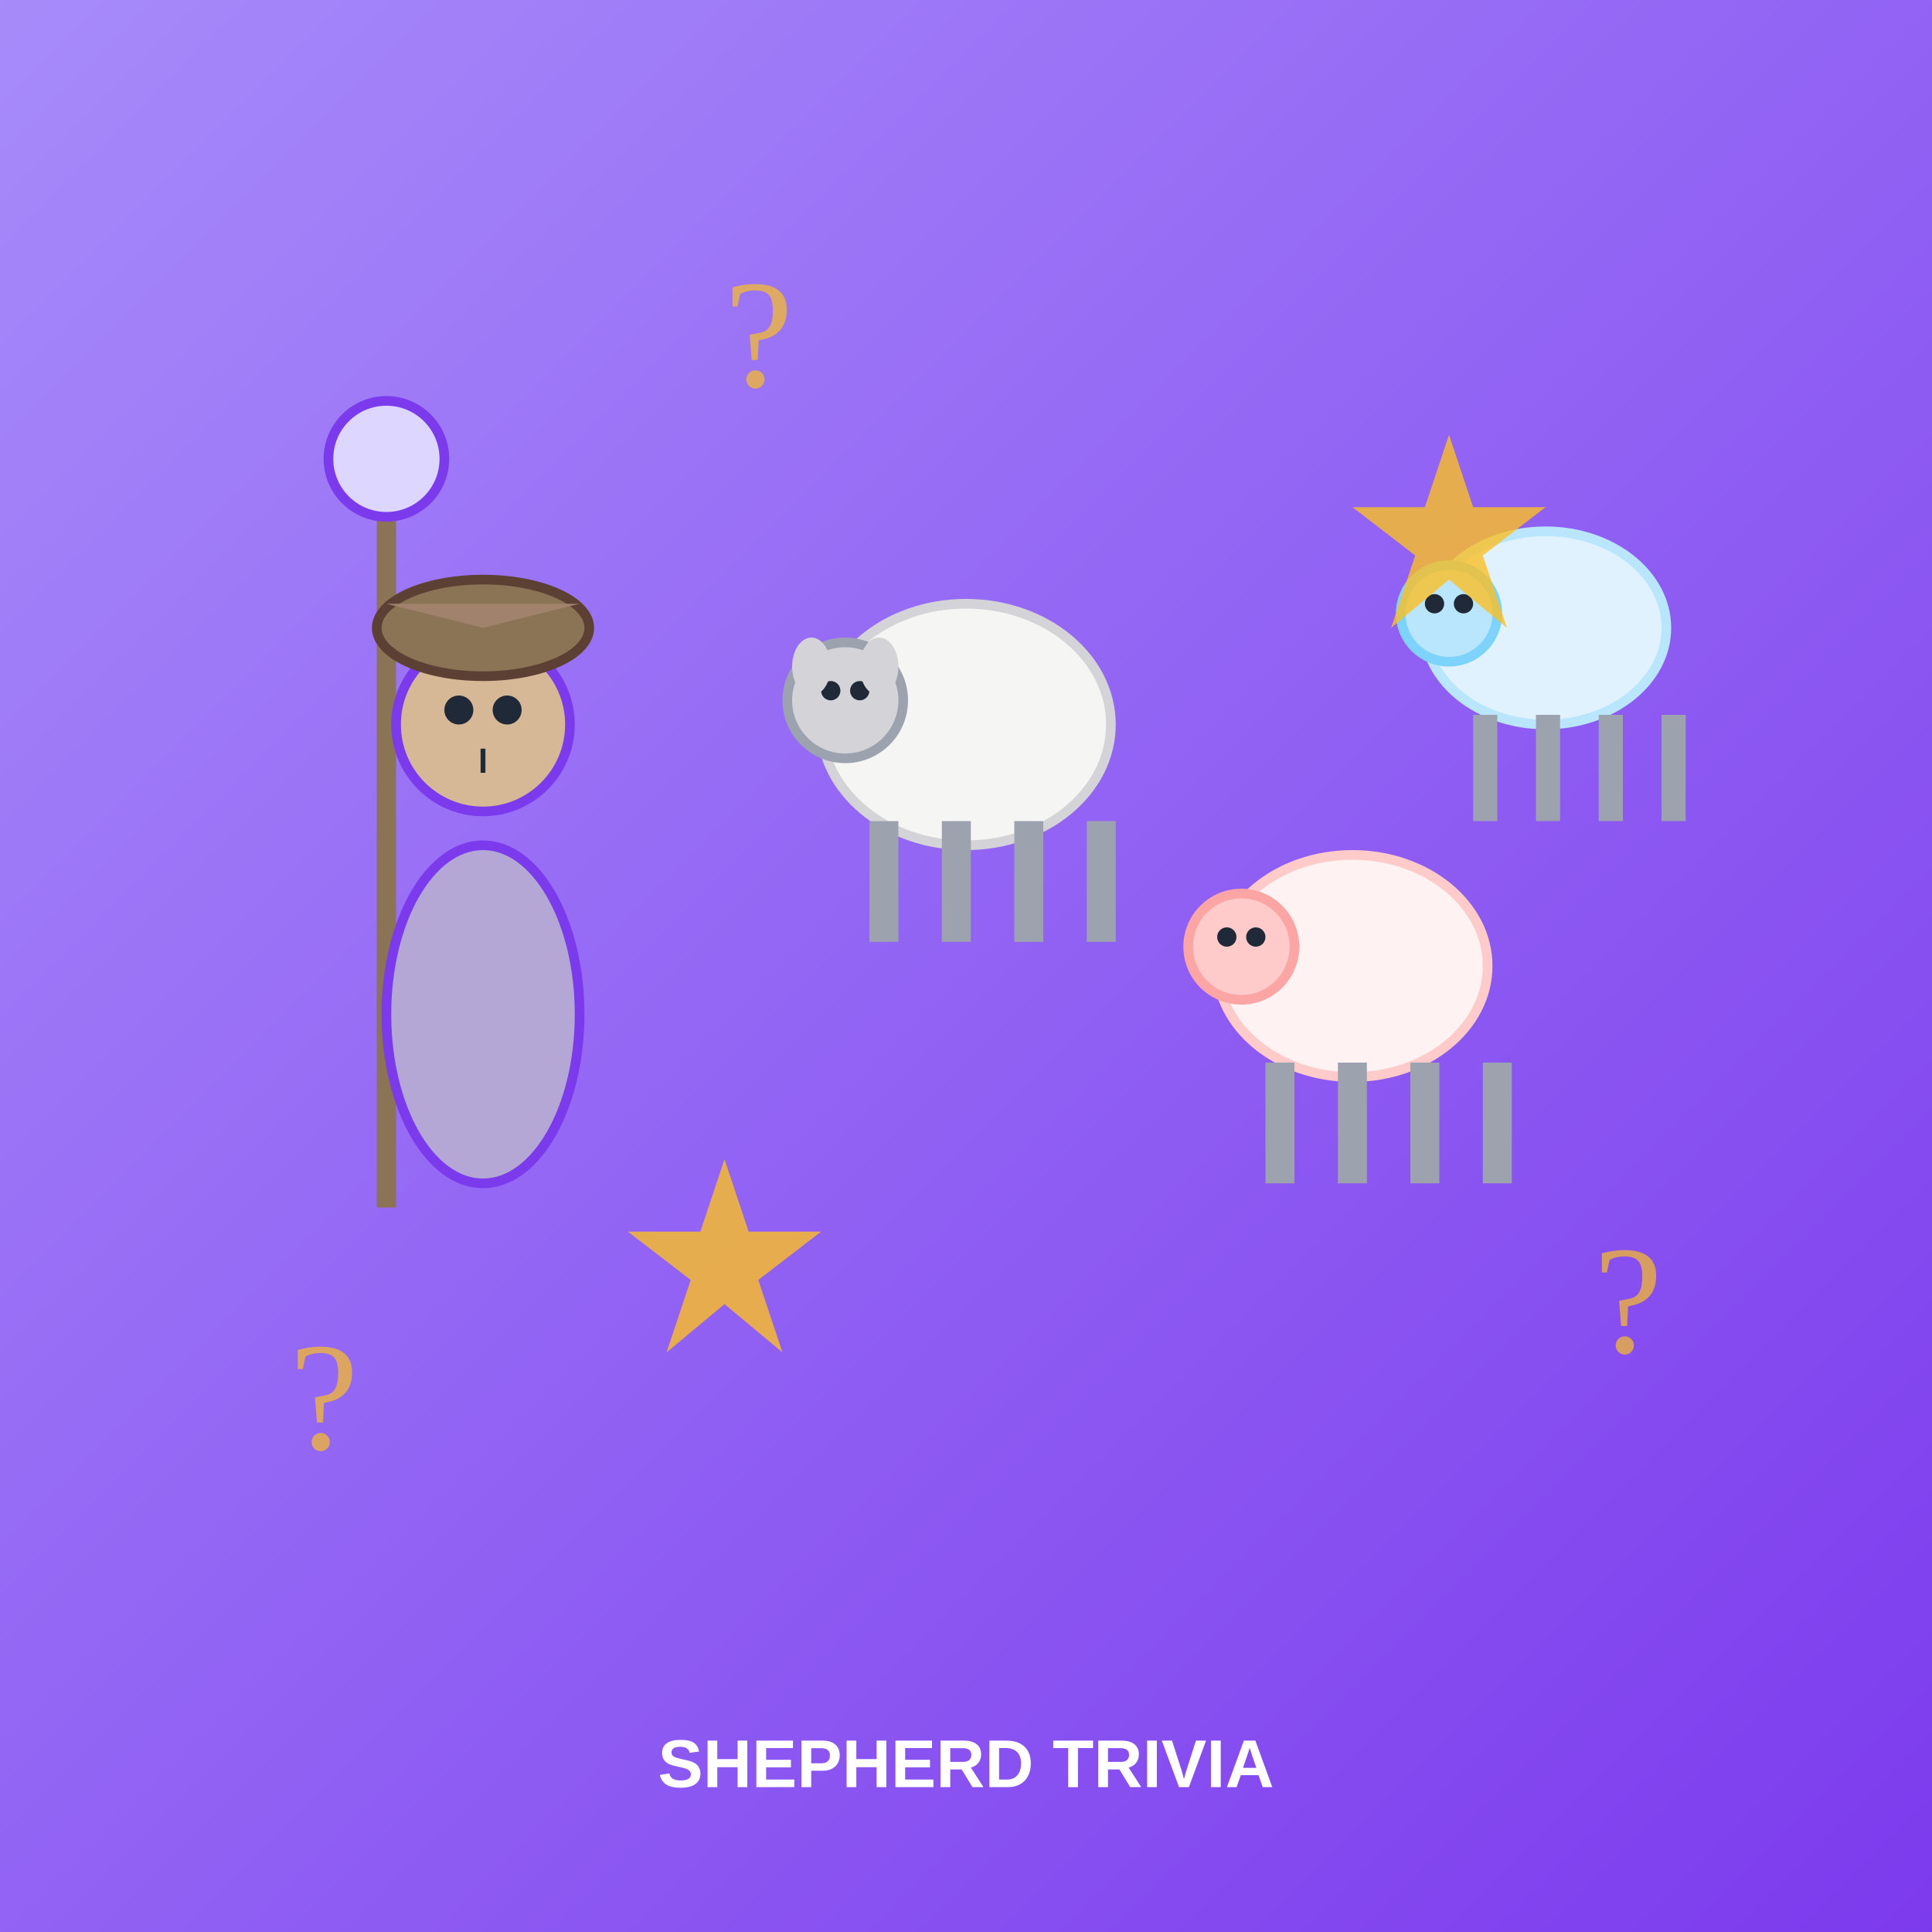
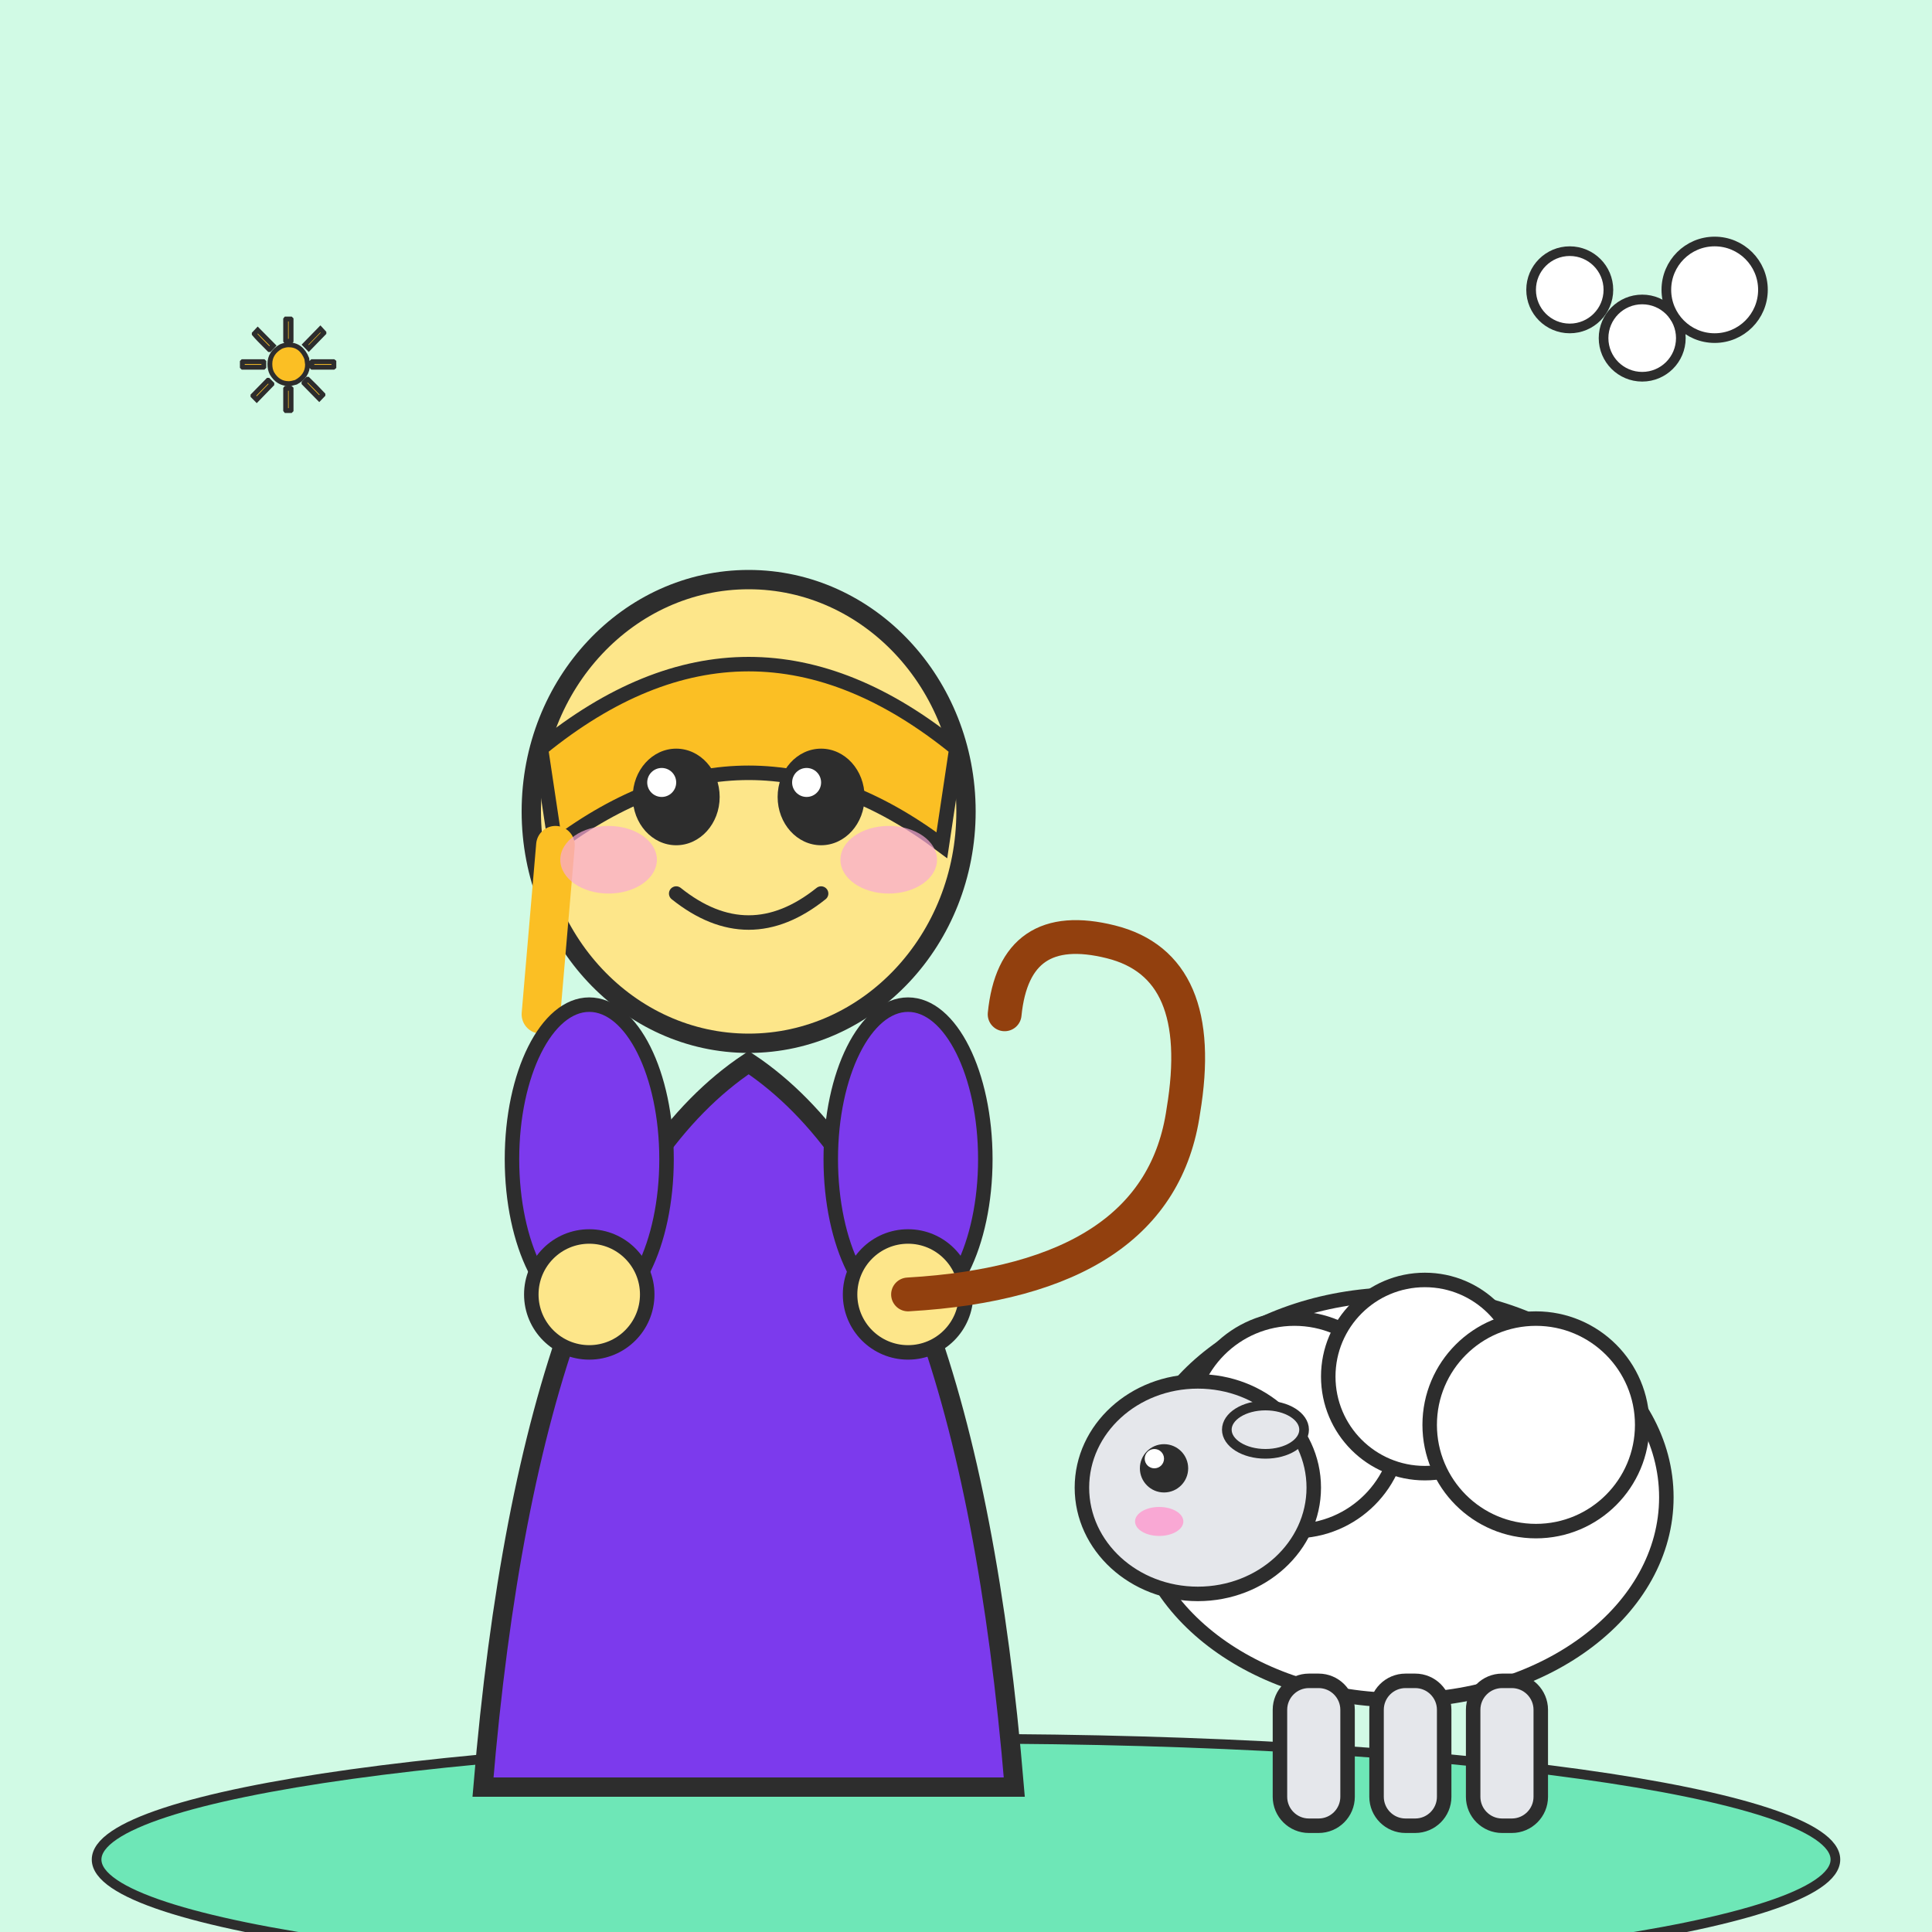
<svg xmlns="http://www.w3.org/2000/svg" viewBox="0 0 400 400">
-   <defs>
-     <linearGradient id="bgGradient4" x1="0%" y1="0%" x2="100%" y2="100%">
-       <stop offset="0%" style="stop-color:#a78bfa;stop-opacity:1" />
-       <stop offset="100%" style="stop-color:#7c3aed;stop-opacity:1" />
-     </linearGradient>
-   </defs>
-   <rect width="400" height="400" fill="url(#bgGradient4)" />
-   <line x1="80" y1="250" x2="80" y2="100" stroke="#8b7355" stroke-width="4" rx="2" />
-   <circle cx="80" cy="95" r="12" fill="#ddd6fe" stroke="#7c3aed" stroke-width="2" />
-   <ellipse cx="100" cy="210" rx="20" ry="35" fill="#b4a7d6" stroke="#7c3aed" stroke-width="2" />
-   <circle cx="100" cy="150" r="18" fill="#d7b896" stroke="#7c3aed" stroke-width="2" />
-   <ellipse cx="100" cy="130" rx="22" ry="10" fill="#8b7355" stroke="#5c4033" stroke-width="2" />
-   <polygon points="100,130 80,125 120,125" fill="#a0826d" />
-   <circle cx="95" cy="147" r="3" fill="#1f2937" />
-   <circle cx="105" cy="147" r="3" fill="#1f2937" />
-   <line x1="100" y1="155" x2="100" y2="160" stroke="#1f2937" stroke-width="1" />
-   <g transform="translate(200, 150)">
-     <ellipse cx="0" cy="0" rx="30" ry="25" fill="#f5f5f4" stroke="#d4d4d8" stroke-width="2" />
-     <rect x="-20" y="20" width="6" height="25" fill="#9ca3af" />
-     <rect x="-5" y="20" width="6" height="25" fill="#9ca3af" />
-     <rect x="10" y="20" width="6" height="25" fill="#9ca3af" />
-     <rect x="25" y="20" width="6" height="25" fill="#9ca3af" />
-     <circle cx="-25" cy="-5" r="12" fill="#d4d4d8" stroke="#9ca3af" stroke-width="2" />
-     <circle cx="-28" cy="-7" r="2" fill="#1f2937" />
-     <circle cx="-22" cy="-7" r="2" fill="#1f2937" />
-     <ellipse cx="-32" cy="-12" rx="4" ry="6" fill="#d4d4d8" />
-     <ellipse cx="-18" cy="-12" rx="4" ry="6" fill="#d4d4d8" />
-   </g>
-   <g transform="translate(280, 200)">
-     <ellipse cx="0" cy="0" rx="28" ry="23" fill="#fef2f2" stroke="#fecaca" stroke-width="2" />
-     <rect x="-18" y="20" width="6" height="25" fill="#9ca3af" />
-     <rect x="-3" y="20" width="6" height="25" fill="#9ca3af" />
-     <rect x="12" y="20" width="6" height="25" fill="#9ca3af" />
-     <rect x="27" y="20" width="6" height="25" fill="#9ca3af" />
-     <circle cx="-23" cy="-4" r="11" fill="#fecaca" stroke="#fca5a5" stroke-width="2" />
-     <circle cx="-26" cy="-6" r="2" fill="#1f2937" />
-     <circle cx="-20" cy="-6" r="2" fill="#1f2937" />
-   </g>
-   <g transform="translate(320, 130)">
-     <ellipse cx="0" cy="0" rx="25" ry="20" fill="#e0f2fe" stroke="#bae6fd" stroke-width="2" />
-     <rect x="-15" y="18" width="5" height="22" fill="#9ca3af" />
-     <rect x="-2" y="18" width="5" height="22" fill="#9ca3af" />
-     <rect x="11" y="18" width="5" height="22" fill="#9ca3af" />
-     <rect x="24" y="18" width="5" height="22" fill="#9ca3af" />
-     <circle cx="-20" cy="-3" r="10" fill="#bae6fd" stroke="#7dd3fc" stroke-width="2" />
-     <circle cx="-23" cy="-5" r="2" fill="#1f2937" />
-     <circle cx="-17" cy="-5" r="2" fill="#1f2937" />
-   </g>
-   <text x="150" y="80" font-size="32" fill="#fbbf24" opacity="0.7">?</text>
-   <text x="330" y="280" font-size="32" fill="#fbbf24" opacity="0.7">?</text>
-   <text x="60" y="300" font-size="32" fill="#fbbf24" opacity="0.7">?</text>
-   <polygon points="150,240 155,255 170,255 157,265 162,280 150,270 138,280 143,265 130,255 145,255" fill="#fbbf24" opacity="0.8" />
-   <polygon points="300,90 305,105 320,105 307,115 312,130 300,120 288,130 293,115 280,105 295,105" fill="#fbbf24" opacity="0.8" />
-   <text x="200" y="370" font-size="14" font-weight="bold" text-anchor="middle" fill="white" font-family="Arial">SHEPHERD TRIVIA</text>
+   <rect width="400" height="400" fill="#d1fae5" />
+   <ellipse cx="200" cy="385" rx="180" ry="25" fill="#6ee7b7" stroke="#2d2d2d" stroke-width="2" />
+   <ellipse cx="290" cy="310" rx="55" ry="42" fill="#ffffff" stroke="#2d2d2d" stroke-width="3" />
+   <circle cx="268" cy="295" r="22" fill="#ffffff" stroke="#2d2d2d" stroke-width="3" />
+   <circle cx="295" cy="285" r="20" fill="#ffffff" stroke="#2d2d2d" stroke-width="3" />
+   <circle cx="318" cy="295" r="22" fill="#ffffff" stroke="#2d2d2d" stroke-width="3" />
+   <ellipse cx="248" cy="308" rx="24" ry="22" fill="#e5e7eb" stroke="#2d2d2d" stroke-width="3" />
+   <circle cx="241" cy="304" r="5" fill="#2d2d2d" />
+   <circle cx="239" cy="302" r="2" fill="#ffffff" />
+   <ellipse cx="240" cy="315" rx="5" ry="3" fill="#f9a8d4" />
+   <ellipse cx="262" cy="296" rx="8" ry="5" fill="#e5e7eb" stroke="#2d2d2d" stroke-width="2" />
+   <rect x="265" y="348" width="14" height="30" rx="6" fill="#e5e7eb" stroke="#2d2d2d" stroke-width="3" />
+   <rect x="285" y="348" width="14" height="30" rx="6" fill="#e5e7eb" stroke="#2d2d2d" stroke-width="3" />
+   <rect x="305" y="348" width="14" height="30" rx="6" fill="#e5e7eb" stroke="#2d2d2d" stroke-width="3" />
+   <path d="M155,220 Q110,250 100,370 L210,370 Q200,250 155,220Z" fill="#7c3aed" stroke="#2d2d2d" stroke-width="4" />
+   <ellipse cx="155" cy="168" rx="45" ry="48" fill="#fde68a" stroke="#2d2d2d" stroke-width="4" />
+   <path d="M112,155 Q155,120 198,155 L195,175 Q155,145 115,175Z" fill="#fbbf24" stroke="#2d2d2d" stroke-width="3" />
+   <line x1="115" y1="175" x2="112" y2="210" stroke="#fbbf24" stroke-width="8" stroke-linecap="round" />
+   <ellipse cx="140" cy="165" rx="9" ry="10" fill="#2d2d2d" />
+   <circle cx="137" cy="162" r="3" fill="#ffffff" />
+   <ellipse cx="170" cy="165" rx="9" ry="10" fill="#2d2d2d" />
+   <circle cx="167" cy="162" r="3" fill="#ffffff" />
+   <ellipse cx="126" cy="178" rx="10" ry="7" fill="#f9a8d4" opacity="0.7" />
+   <ellipse cx="184" cy="178" rx="10" ry="7" fill="#f9a8d4" opacity="0.7" />
+   <path d="M140,185 Q155,197 170,185" fill="none" stroke="#2d2d2d" stroke-width="3" stroke-linecap="round" />
+   <ellipse cx="122" cy="240" rx="16" ry="32" fill="#7c3aed" stroke="#2d2d2d" stroke-width="3" />
+   <ellipse cx="188" cy="240" rx="16" ry="32" fill="#7c3aed" stroke="#2d2d2d" stroke-width="3" />
+   <circle cx="122" cy="268" r="12" fill="#fde68a" stroke="#2d2d2d" stroke-width="3" />
+   <circle cx="188" cy="268" r="12" fill="#fde68a" stroke="#2d2d2d" stroke-width="3" />
+   <path d="M188,268 Q240,265 245,230 Q250,200 230,195 Q210,190 208,210" fill="none" stroke="#92400e" stroke-width="7" stroke-linecap="round" />
+   <text x="48" y="85" font-size="26" fill="#fbbf24" stroke="#2d2d2d" stroke-width="1">☀</text>
+   <circle cx="340" cy="70" r="8" fill="#ffffff" stroke="#2d2d2d" stroke-width="2" />
+   <circle cx="355" cy="60" r="10" fill="#ffffff" stroke="#2d2d2d" stroke-width="2" />
+   <circle cx="325" cy="60" r="8" fill="#ffffff" stroke="#2d2d2d" stroke-width="2" />
</svg>
